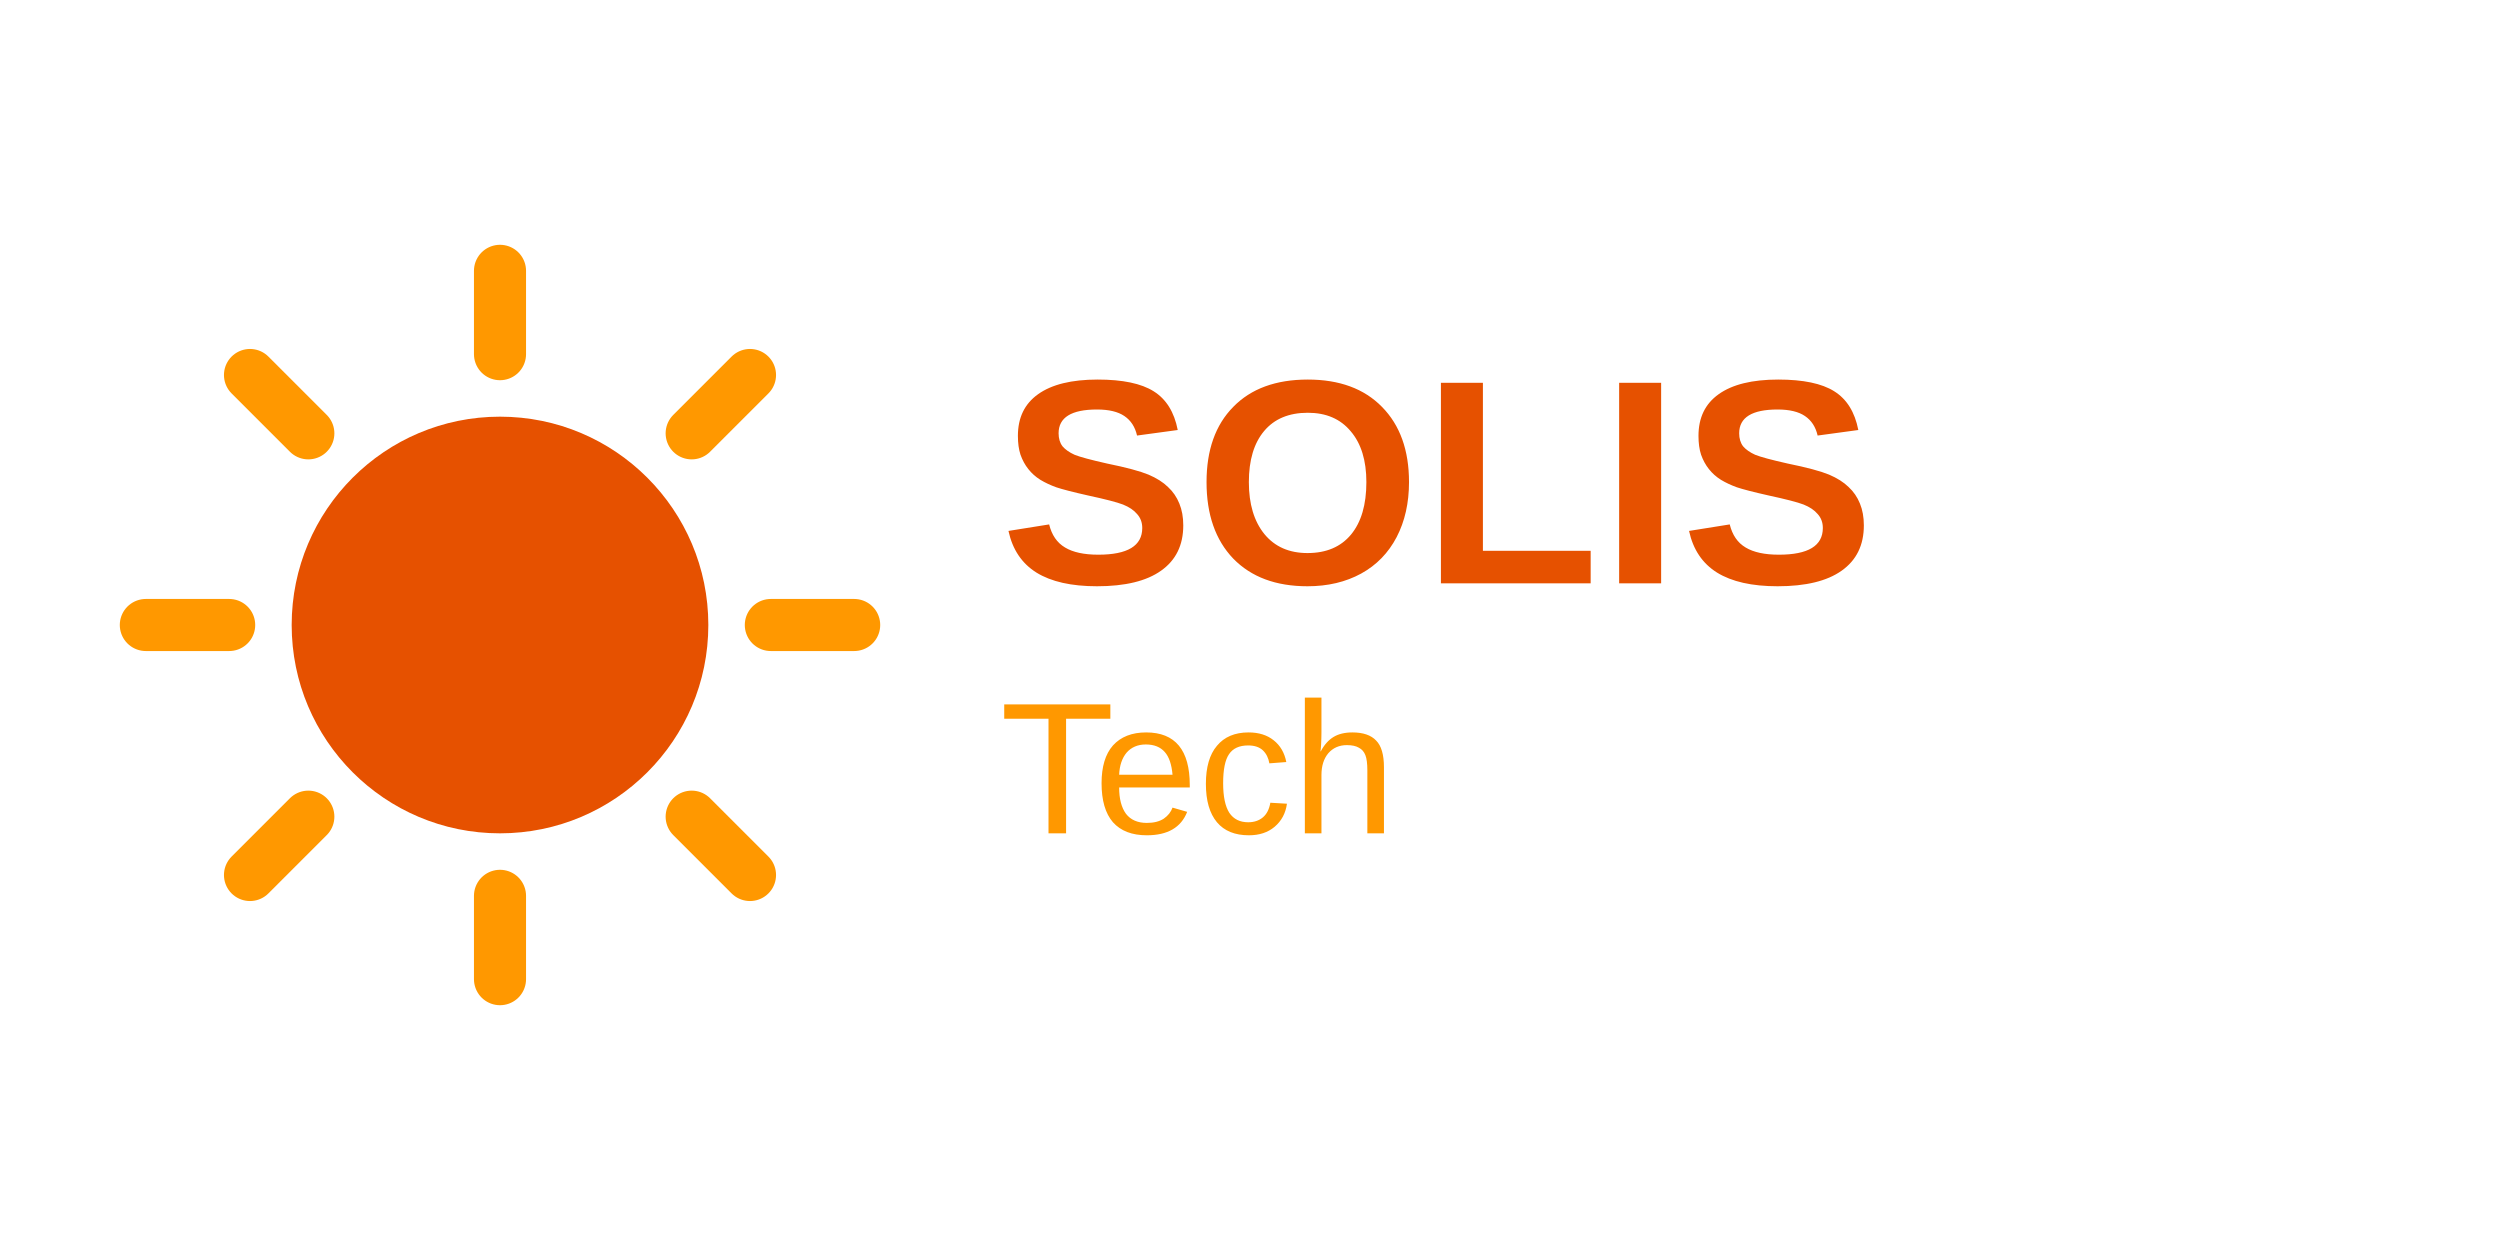
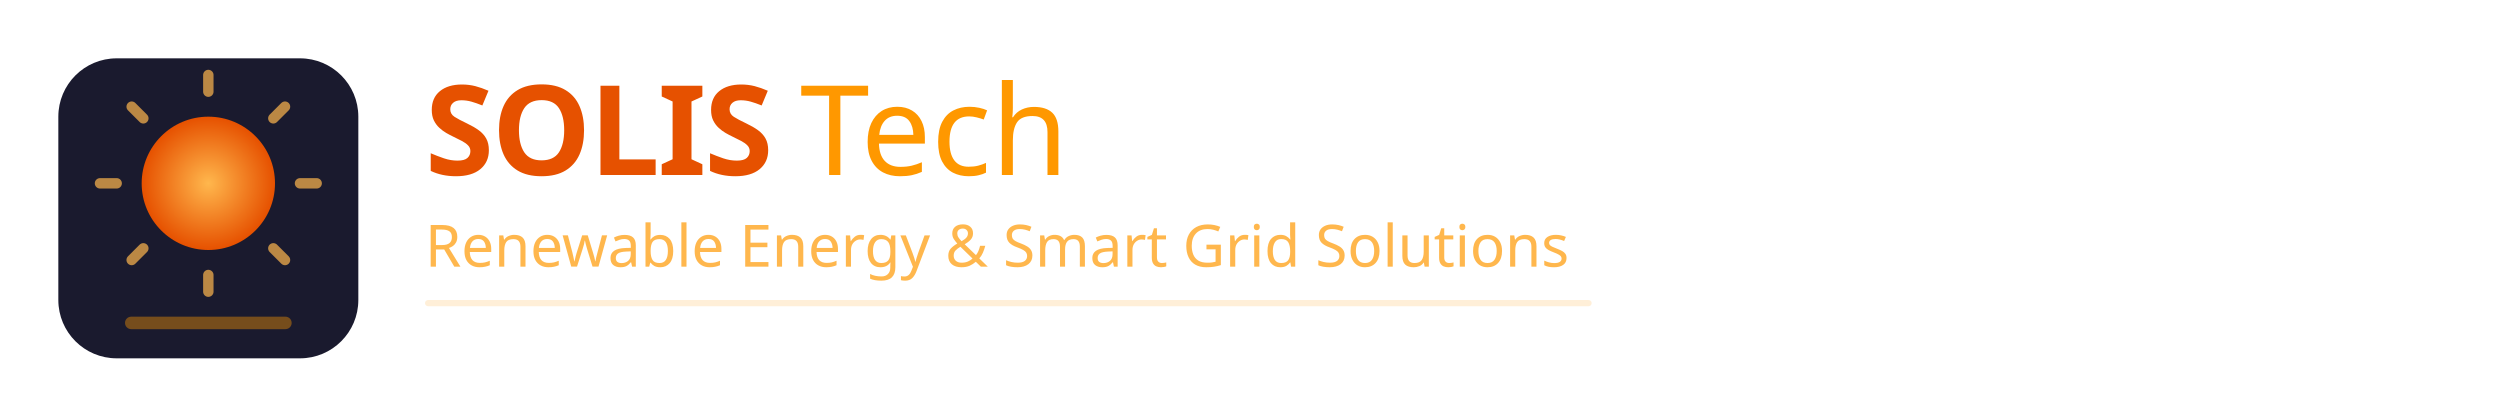
- <svg xmlns="http://www.w3.org/2000/svg" viewBox="0 0 120 60" width="120" height="60">
-   <circle cx="24" cy="30" r="10" fill="#E65100" />
-   <line x1="24" y1="13" x2="24" y2="17" stroke="#FF9800" stroke-width="2.5" stroke-linecap="round" />
-   <line x1="24" y1="43" x2="24" y2="47" stroke="#FF9800" stroke-width="2.5" stroke-linecap="round" />
-   <line x1="7" y1="30" x2="11" y2="30" stroke="#FF9800" stroke-width="2.5" stroke-linecap="round" />
-   <line x1="37" y1="30" x2="41" y2="30" stroke="#FF9800" stroke-width="2.5" stroke-linecap="round" />
-   <line x1="12" y1="18" x2="14.8" y2="20.8" stroke="#FF9800" stroke-width="2.5" stroke-linecap="round" />
-   <line x1="33.2" y1="39.2" x2="36" y2="42" stroke="#FF9800" stroke-width="2.5" stroke-linecap="round" />
-   <line x1="12" y1="42" x2="14.8" y2="39.2" stroke="#FF9800" stroke-width="2.5" stroke-linecap="round" />
-   <line x1="33.2" y1="20.8" x2="36" y2="18" stroke="#FF9800" stroke-width="2.5" stroke-linecap="round" />
-   <text x="48" y="28" font-family="Arial,Helvetica,sans-serif" font-weight="bold" font-size="14" fill="#E65100">SOLIS</text>
-   <text x="48" y="40" font-family="Arial,Helvetica,sans-serif" font-size="9" fill="#FF9800">Tech</text>
+ <svg xmlns="http://www.w3.org/2000/svg" viewBox="0 0 600 100" width="1800" height="300">
+   <defs>
+     <radialGradient id="smg" cx="50%" cy="50%" r="50%">
+       <stop offset="0%" stop-color="#FFB74D" />
+       <stop offset="100%" stop-color="#E65100" />
+     </radialGradient>
+   </defs>
+   <rect x="14" y="14" width="72" height="72" rx="14" fill="#1A1A2E" />
+   <circle cx="50" cy="44" r="16" fill="url(#smg)" />
+   <g stroke="#FFB74D" stroke-width="2.5" stroke-linecap="round" opacity="0.7">
+     <line x1="50" y1="18" x2="50" y2="22" />
+     <line x1="50" y1="66" x2="50" y2="70" />
+     <line x1="24" y1="44" x2="28" y2="44" />
+     <line x1="72" y1="44" x2="76" y2="44" />
+     <line x1="31.6" y1="25.6" x2="34.4" y2="28.4" />
+     <line x1="65.6" y1="59.6" x2="68.4" y2="62.4" />
+     <line x1="31.6" y1="62.4" x2="34.4" y2="59.6" />
+     <line x1="65.6" y1="28.4" x2="68.4" y2="25.6" />
+   </g>
+   <rect x="30" y="76" width="40" height="3" rx="1.5" fill="#FF9800" opacity="0.4" />
+   <text x="102" y="42" font-family="'Segoe UI',system-ui,sans-serif" font-weight="700" font-size="30" fill="#E65100" letter-spacing="-0.5">SOLIS</text>
+   <text x="192" y="42" font-family="'Segoe UI',system-ui,sans-serif" font-weight="300" font-size="30" fill="#FF9800">Tech</text>
+   <text x="102" y="64" font-family="'Segoe UI',system-ui,sans-serif" font-weight="400" font-size="14" fill="#FFB74D">Renewable Energy &amp; Smart Grid Solutions</text>
+   <rect x="102" y="72" width="280" height="1.5" rx="0.75" fill="#FFE0B2" opacity="0.5" />
</svg>
